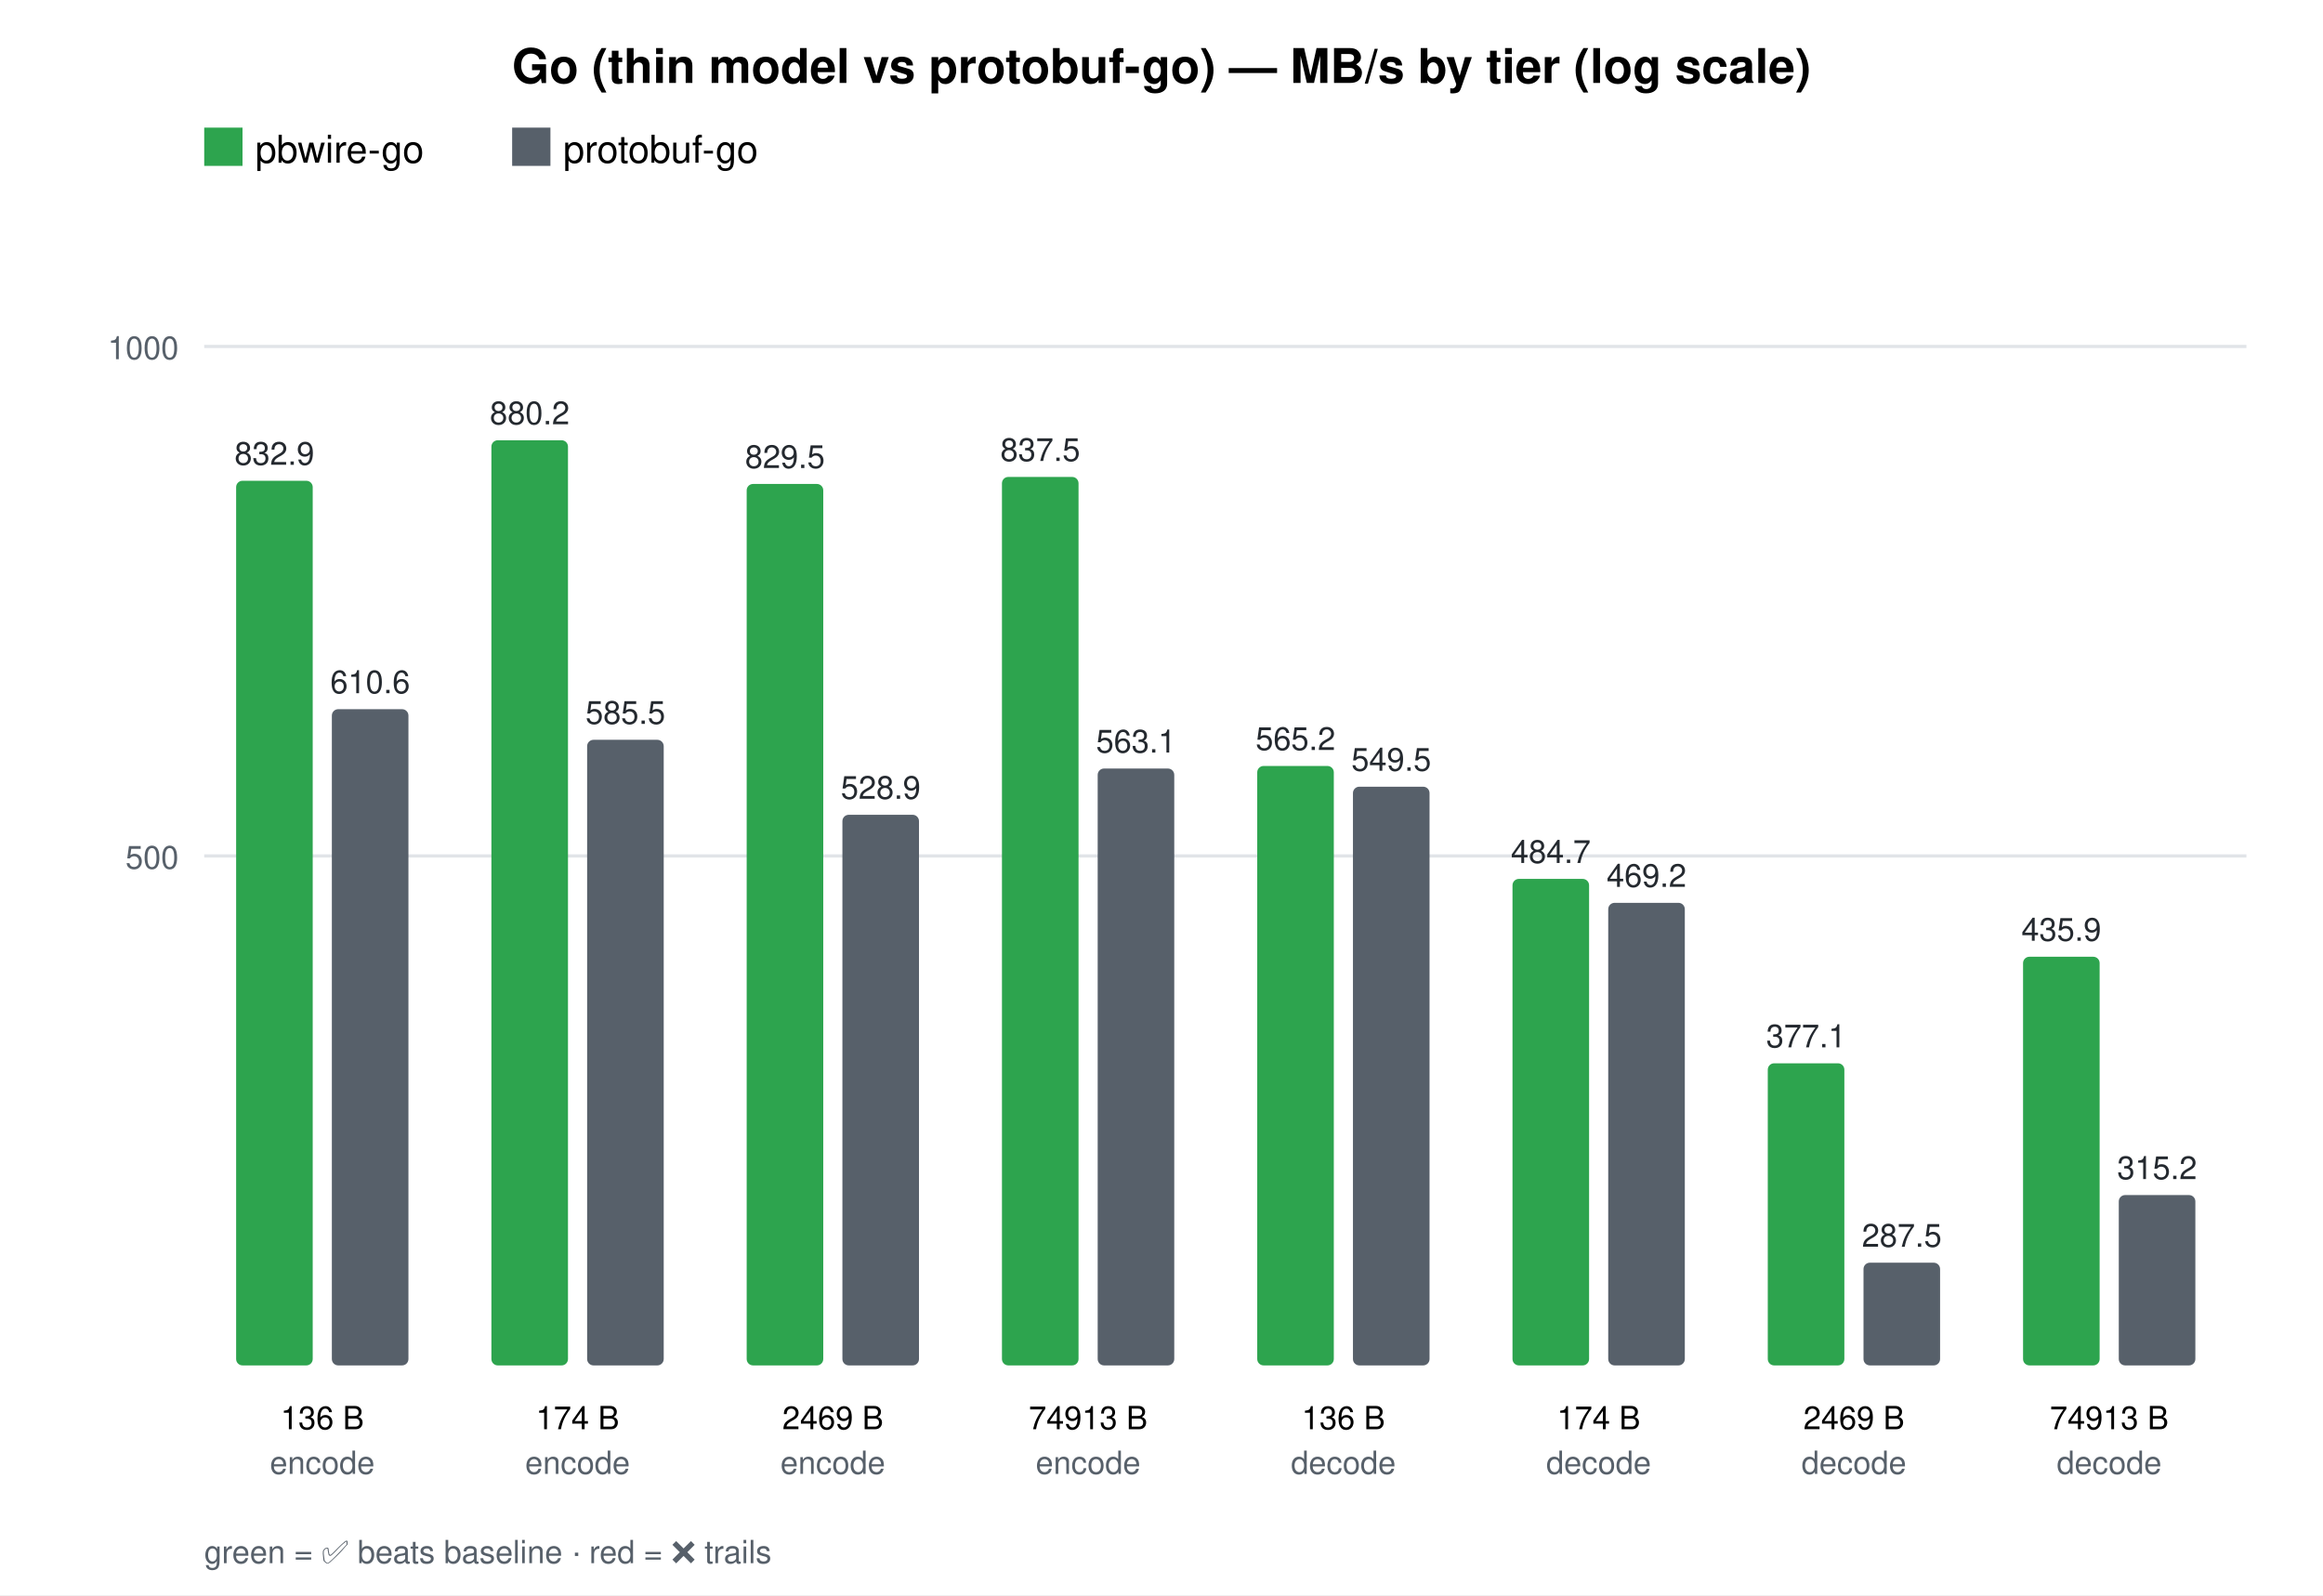
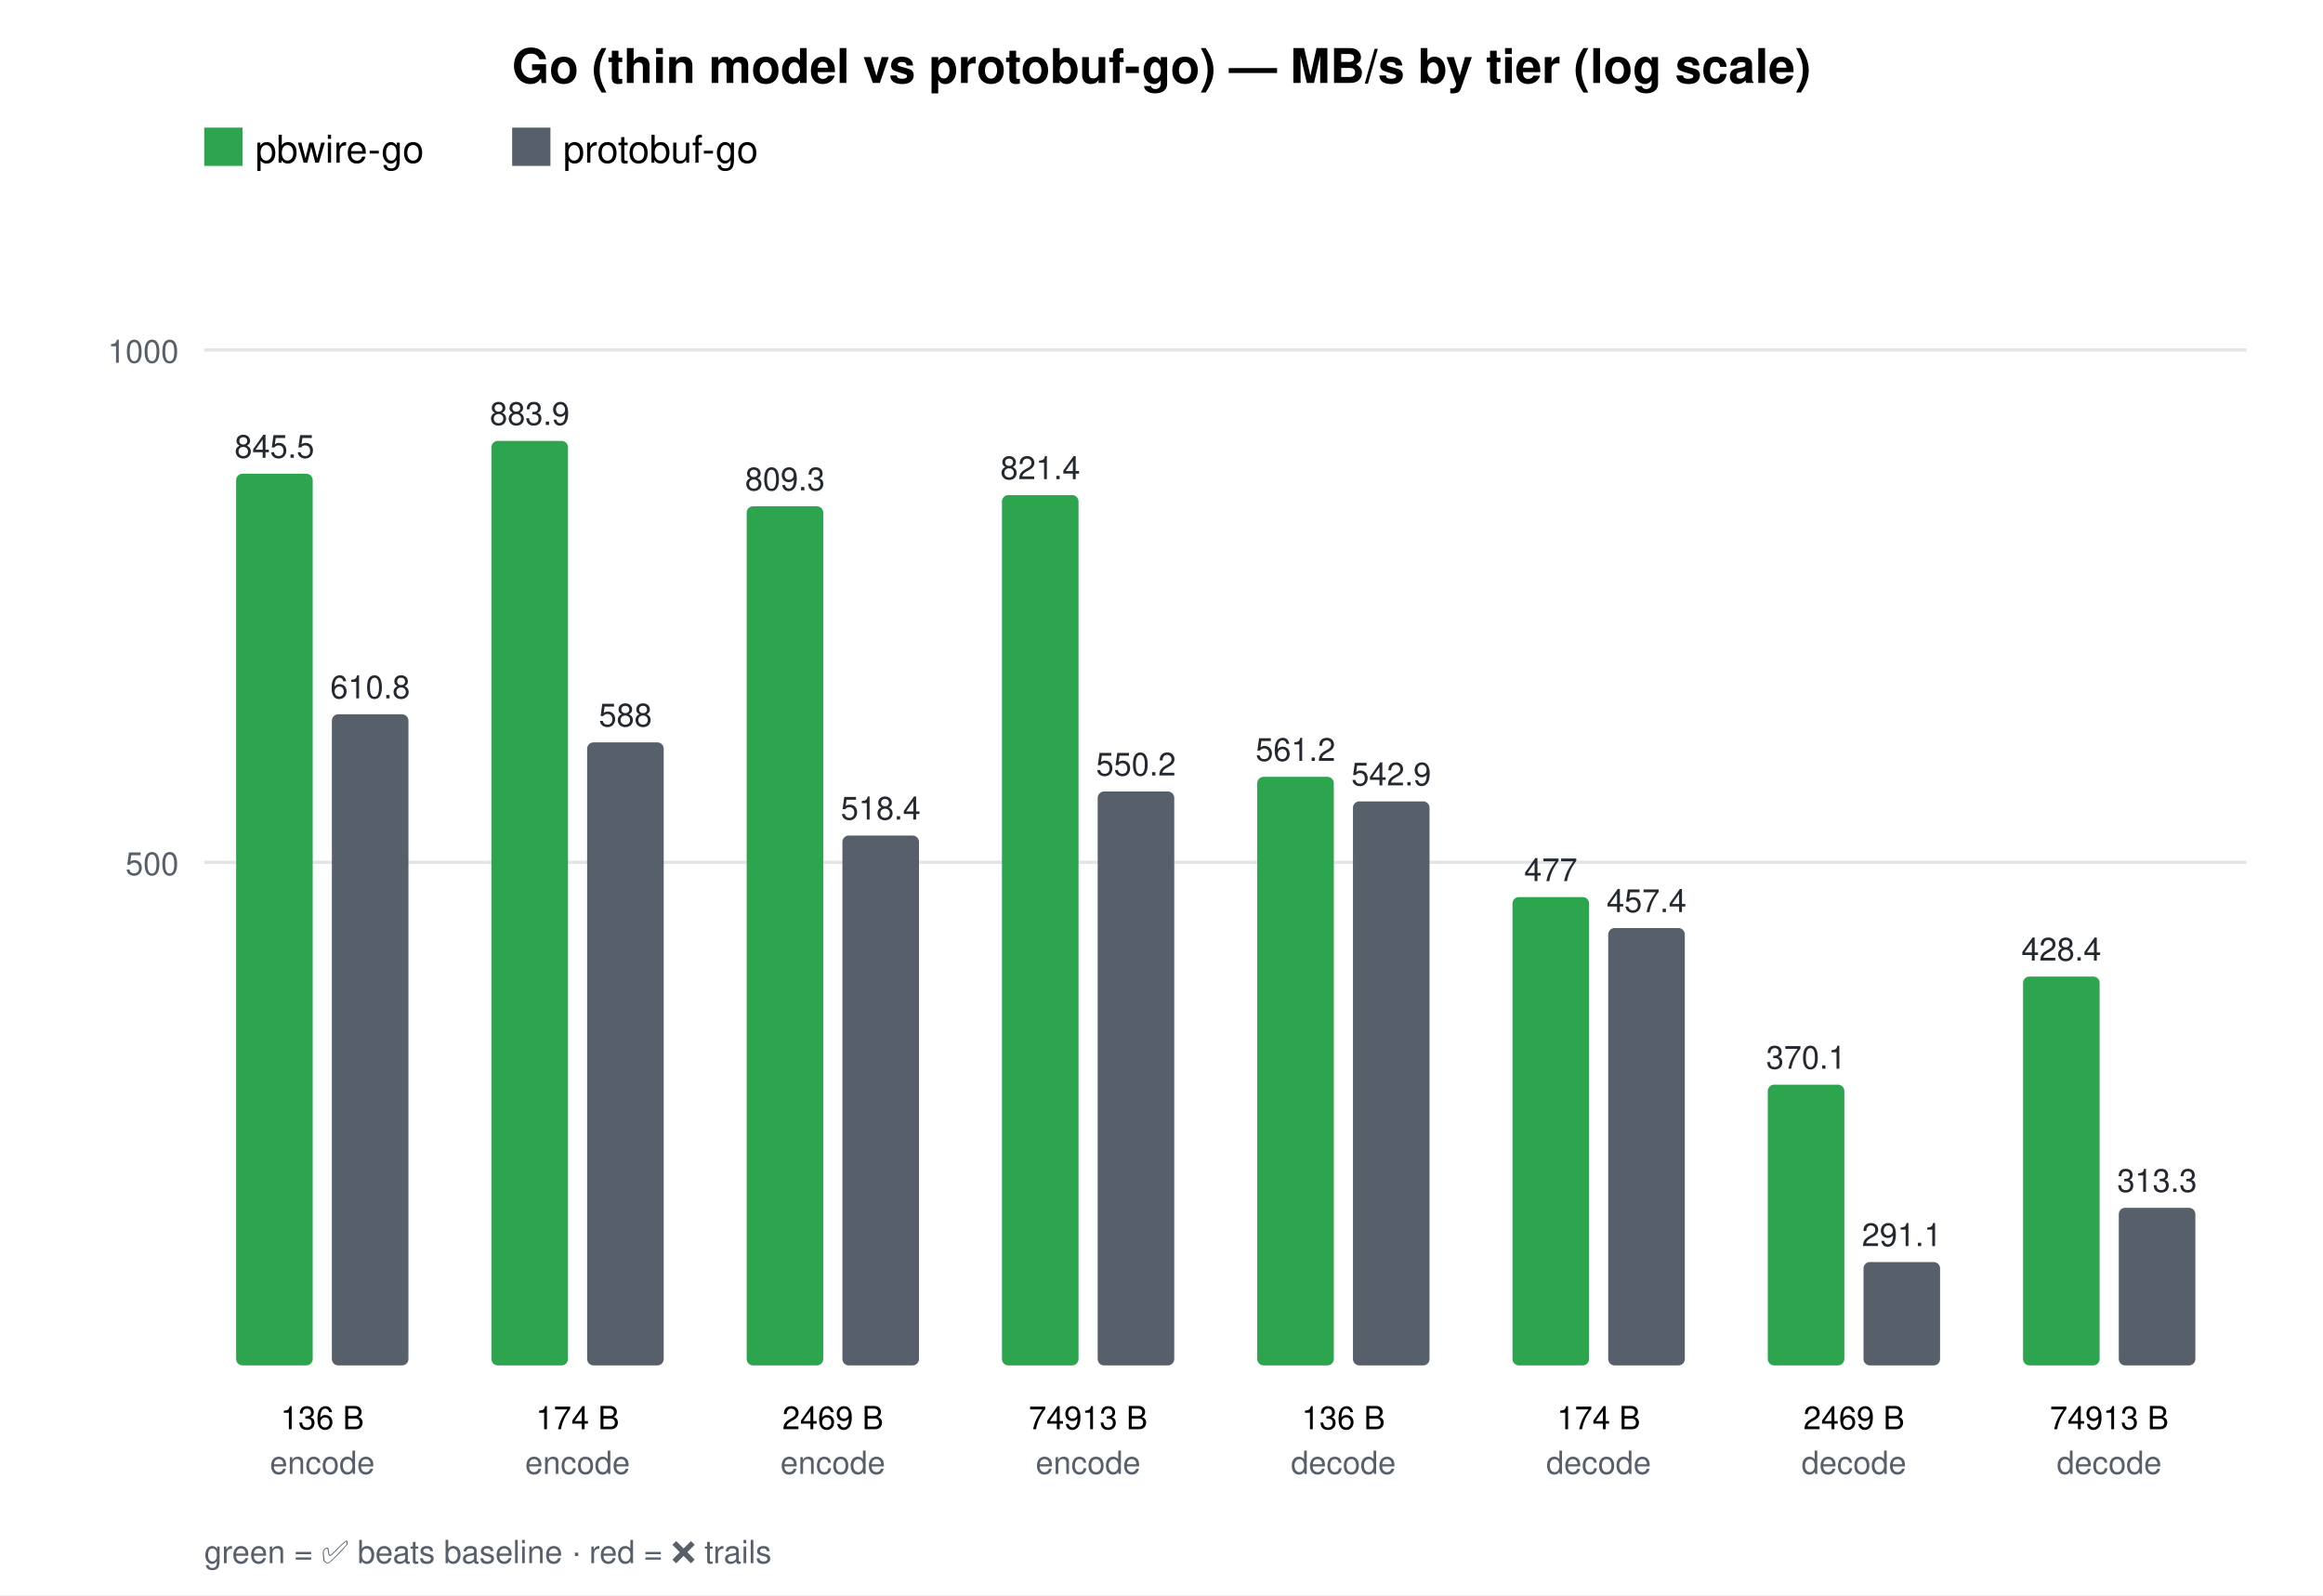
<svg xmlns="http://www.w3.org/2000/svg" width="728" height="500" font-family="Helvetica, Arial, sans-serif">
  <rect width="728" height="500" fill="#ffffff" />
  <text x="364.0" y="26" text-anchor="middle" font-size="15" font-weight="bold">Go (thin model vs protobuf-go) — MB/s by tier (log scale)</text>
  <rect x="64" y="40" width="12" height="12" fill="#2da44e" />
  <text x="80" y="51" font-size="12">pbwire-go</text>
  <rect x="160.5" y="40" width="12" height="12" fill="#57606a" />
  <text x="176.5" y="51" font-size="12">protobuf-go</text>
-   <line x1="64" y1="268.3" x2="704" y2="268.3" stroke="#e1e4e8" />
-   <text x="56" y="272.3" text-anchor="end" font-size="10" fill="#57606a">500</text>
-   <line x1="64" y1="108.6" x2="704" y2="108.6" stroke="#e1e4e8" />
-   <text x="56" y="112.6" text-anchor="end" font-size="10" fill="#57606a">1000</text>
+   <line x1="64" y1="270.3" x2="704" y2="270.3" stroke="#e1e4e8" />
+   <text x="56" y="274.3" text-anchor="end" font-size="10" fill="#57606a">500</text>
+   <line x1="64" y1="109.7" x2="704" y2="109.7" stroke="#e1e4e8" />
+   <text x="56" y="113.7" text-anchor="end" font-size="10" fill="#57606a">1000</text>
  <text x="101.0" y="448" text-anchor="middle" font-size="10">136 B</text>
  <text x="101.0" y="462" text-anchor="middle" font-size="10" fill="#57606a">encode</text>
-   <rect x="74.0" y="150.7" width="24" height="277.3" rx="2" fill="#2da44e" />
-   <text x="86.0" y="145.7" text-anchor="middle" font-size="10" fill="#24292f">832.9</text>
-   <rect x="104.0" y="222.3" width="24" height="205.7" rx="2" fill="#57606a" />
-   <text x="116.0" y="217.3" text-anchor="middle" font-size="10" fill="#24292f">610.6</text>
+   <rect x="74.0" y="148.5" width="24" height="279.5" rx="2" fill="#2da44e" />
+   <text x="86.0" y="143.5" text-anchor="middle" font-size="10" fill="#24292f">845.5</text>
+   <rect x="104.0" y="223.9" width="24" height="204.1" rx="2" fill="#57606a" />
+   <text x="116.0" y="218.9" text-anchor="middle" font-size="10" fill="#24292f">610.8</text>
  <text x="181.0" y="448" text-anchor="middle" font-size="10">174 B</text>
  <text x="181.0" y="462" text-anchor="middle" font-size="10" fill="#57606a">encode</text>
-   <rect x="154.0" y="138.0" width="24" height="290.0" rx="2" fill="#2da44e" />
-   <text x="166.0" y="133.0" text-anchor="middle" font-size="10" fill="#24292f">880.2</text>
-   <rect x="184.0" y="231.9" width="24" height="196.1" rx="2" fill="#57606a" />
-   <text x="196.0" y="226.9" text-anchor="middle" font-size="10" fill="#24292f">585.5</text>
+   <rect x="154.0" y="138.2" width="24" height="289.8" rx="2" fill="#2da44e" />
+   <text x="166.0" y="133.2" text-anchor="middle" font-size="10" fill="#24292f">883.9</text>
+   <rect x="184.0" y="232.7" width="24" height="195.3" rx="2" fill="#57606a" />
+   <text x="196.0" y="227.7" text-anchor="middle" font-size="10" fill="#24292f">588</text>
  <text x="261.0" y="448" text-anchor="middle" font-size="10">2469 B</text>
  <text x="261.0" y="462" text-anchor="middle" font-size="10" fill="#57606a">encode</text>
-   <rect x="234.0" y="151.7" width="24" height="276.3" rx="2" fill="#2da44e" />
-   <text x="246.0" y="146.7" text-anchor="middle" font-size="10" fill="#24292f">829.5</text>
-   <rect x="264.0" y="255.4" width="24" height="172.6" rx="2" fill="#57606a" />
-   <text x="276.0" y="250.4" text-anchor="middle" font-size="10" fill="#24292f">528.9</text>
+   <rect x="234.0" y="158.7" width="24" height="269.3" rx="2" fill="#2da44e" />
+   <text x="246.0" y="153.7" text-anchor="middle" font-size="10" fill="#24292f">809.3</text>
+   <rect x="264.0" y="261.9" width="24" height="166.1" rx="2" fill="#57606a" />
+   <text x="276.0" y="256.9" text-anchor="middle" font-size="10" fill="#24292f">518.4</text>
  <text x="341.0" y="448" text-anchor="middle" font-size="10">74913 B</text>
  <text x="341.0" y="462" text-anchor="middle" font-size="10" fill="#57606a">encode</text>
-   <rect x="314.0" y="149.5" width="24" height="278.5" rx="2" fill="#2da44e" />
-   <text x="326.0" y="144.5" text-anchor="middle" font-size="10" fill="#24292f">837.5</text>
-   <rect x="344.0" y="240.9" width="24" height="187.1" rx="2" fill="#57606a" />
-   <text x="356.0" y="235.9" text-anchor="middle" font-size="10" fill="#24292f">563.1</text>
+   <rect x="314.0" y="155.2" width="24" height="272.8" rx="2" fill="#2da44e" />
+   <text x="326.0" y="150.2" text-anchor="middle" font-size="10" fill="#24292f">821.4</text>
+   <rect x="344.0" y="248.1" width="24" height="179.9" rx="2" fill="#57606a" />
+   <text x="356.0" y="243.1" text-anchor="middle" font-size="10" fill="#24292f">550.2</text>
  <text x="421.0" y="448" text-anchor="middle" font-size="10">136 B</text>
  <text x="421.0" y="462" text-anchor="middle" font-size="10" fill="#57606a">decode</text>
-   <rect x="394.0" y="240.1" width="24" height="187.9" rx="2" fill="#2da44e" />
-   <text x="406.0" y="235.1" text-anchor="middle" font-size="10" fill="#24292f">565.2</text>
-   <rect x="424.0" y="246.6" width="24" height="181.4" rx="2" fill="#57606a" />
-   <text x="436.0" y="241.6" text-anchor="middle" font-size="10" fill="#24292f">549.5</text>
+   <rect x="394.0" y="243.5" width="24" height="184.5" rx="2" fill="#2da44e" />
+   <text x="406.0" y="238.5" text-anchor="middle" font-size="10" fill="#24292f">561.2</text>
+   <rect x="424.0" y="251.2" width="24" height="176.8" rx="2" fill="#57606a" />
+   <text x="436.0" y="246.2" text-anchor="middle" font-size="10" fill="#24292f">542.9</text>
  <text x="501.0" y="448" text-anchor="middle" font-size="10">174 B</text>
  <text x="501.0" y="462" text-anchor="middle" font-size="10" fill="#57606a">decode</text>
-   <rect x="474.0" y="275.5" width="24" height="152.5" rx="2" fill="#2da44e" />
-   <text x="486.0" y="270.5" text-anchor="middle" font-size="10" fill="#24292f">484.7</text>
-   <rect x="504.0" y="283.0" width="24" height="145.0" rx="2" fill="#57606a" />
-   <text x="516.0" y="278.0" text-anchor="middle" font-size="10" fill="#24292f">469.2</text>
+   <rect x="474.0" y="281.2" width="24" height="146.8" rx="2" fill="#2da44e" />
+   <text x="486.0" y="276.2" text-anchor="middle" font-size="10" fill="#24292f">477</text>
+   <rect x="504.0" y="290.9" width="24" height="137.1" rx="2" fill="#57606a" />
+   <text x="516.0" y="285.9" text-anchor="middle" font-size="10" fill="#24292f">457.4</text>
  <text x="581.0" y="448" text-anchor="middle" font-size="10">2469 B</text>
  <text x="581.0" y="462" text-anchor="middle" font-size="10" fill="#57606a">decode</text>
-   <rect x="554.0" y="333.3" width="24" height="94.7" rx="2" fill="#2da44e" />
-   <text x="566.0" y="328.3" text-anchor="middle" font-size="10" fill="#24292f">377.1</text>
-   <rect x="584.0" y="395.8" width="24" height="32.2" rx="2" fill="#57606a" />
-   <text x="596.0" y="390.8" text-anchor="middle" font-size="10" fill="#24292f">287.5</text>
+   <rect x="554.0" y="340.0" width="24" height="88.0" rx="2" fill="#2da44e" />
+   <text x="566.0" y="335.0" text-anchor="middle" font-size="10" fill="#24292f">370.1</text>
+   <rect x="584.0" y="395.6" width="24" height="32.4" rx="2" fill="#57606a" />
+   <text x="596.0" y="390.6" text-anchor="middle" font-size="10" fill="#24292f">291.1</text>
  <text x="661.0" y="448" text-anchor="middle" font-size="10">74913 B</text>
  <text x="661.0" y="462" text-anchor="middle" font-size="10" fill="#57606a">decode</text>
-   <rect x="634.0" y="299.9" width="24" height="128.1" rx="2" fill="#2da44e" />
-   <text x="646.0" y="294.9" text-anchor="middle" font-size="10" fill="#24292f">435.9</text>
-   <rect x="664.0" y="374.6" width="24" height="53.4" rx="2" fill="#57606a" />
-   <text x="676.0" y="369.6" text-anchor="middle" font-size="10" fill="#24292f">315.2</text>
+   <rect x="634.0" y="306.1" width="24" height="121.9" rx="2" fill="#2da44e" />
+   <text x="646.0" y="301.1" text-anchor="middle" font-size="10" fill="#24292f">428.4</text>
+   <rect x="664.0" y="378.6" width="24" height="49.4" rx="2" fill="#57606a" />
+   <text x="676.0" y="373.6" text-anchor="middle" font-size="10" fill="#24292f">313.3</text>
  <text x="64" y="490" font-size="10" fill="#57606a">green = ✅ beats baseline · red = ❌ trails</text>
</svg>
